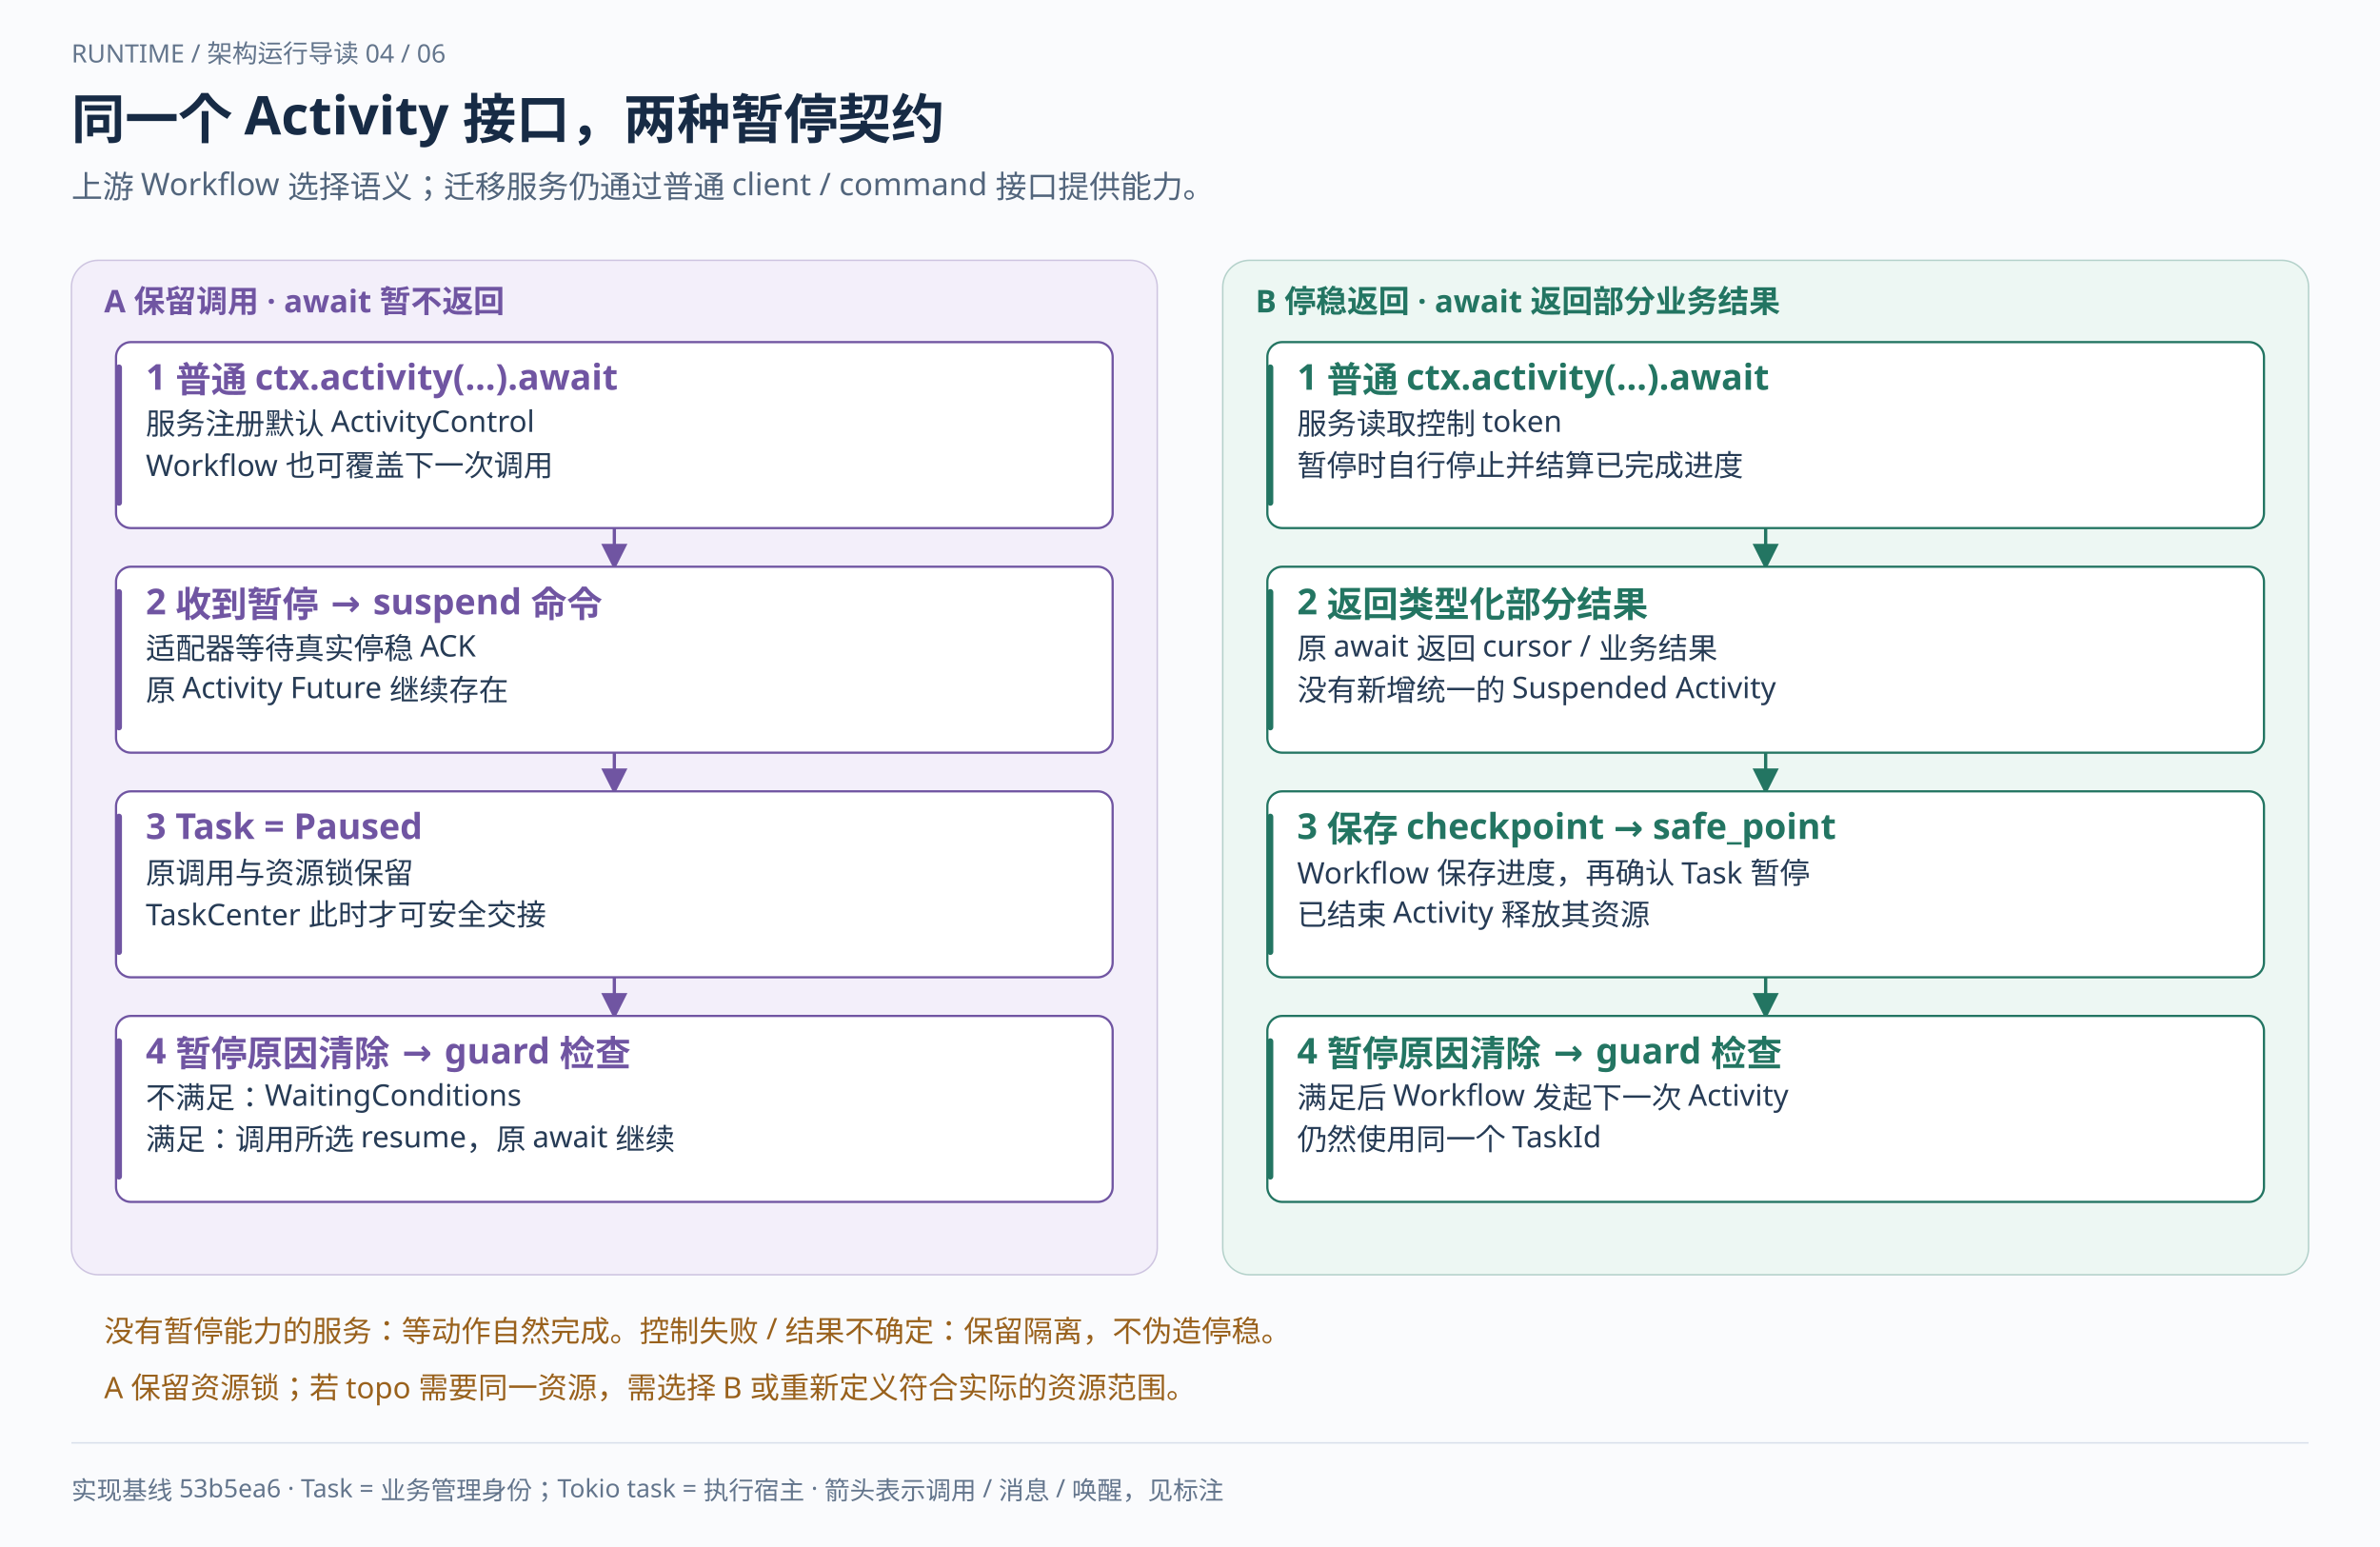
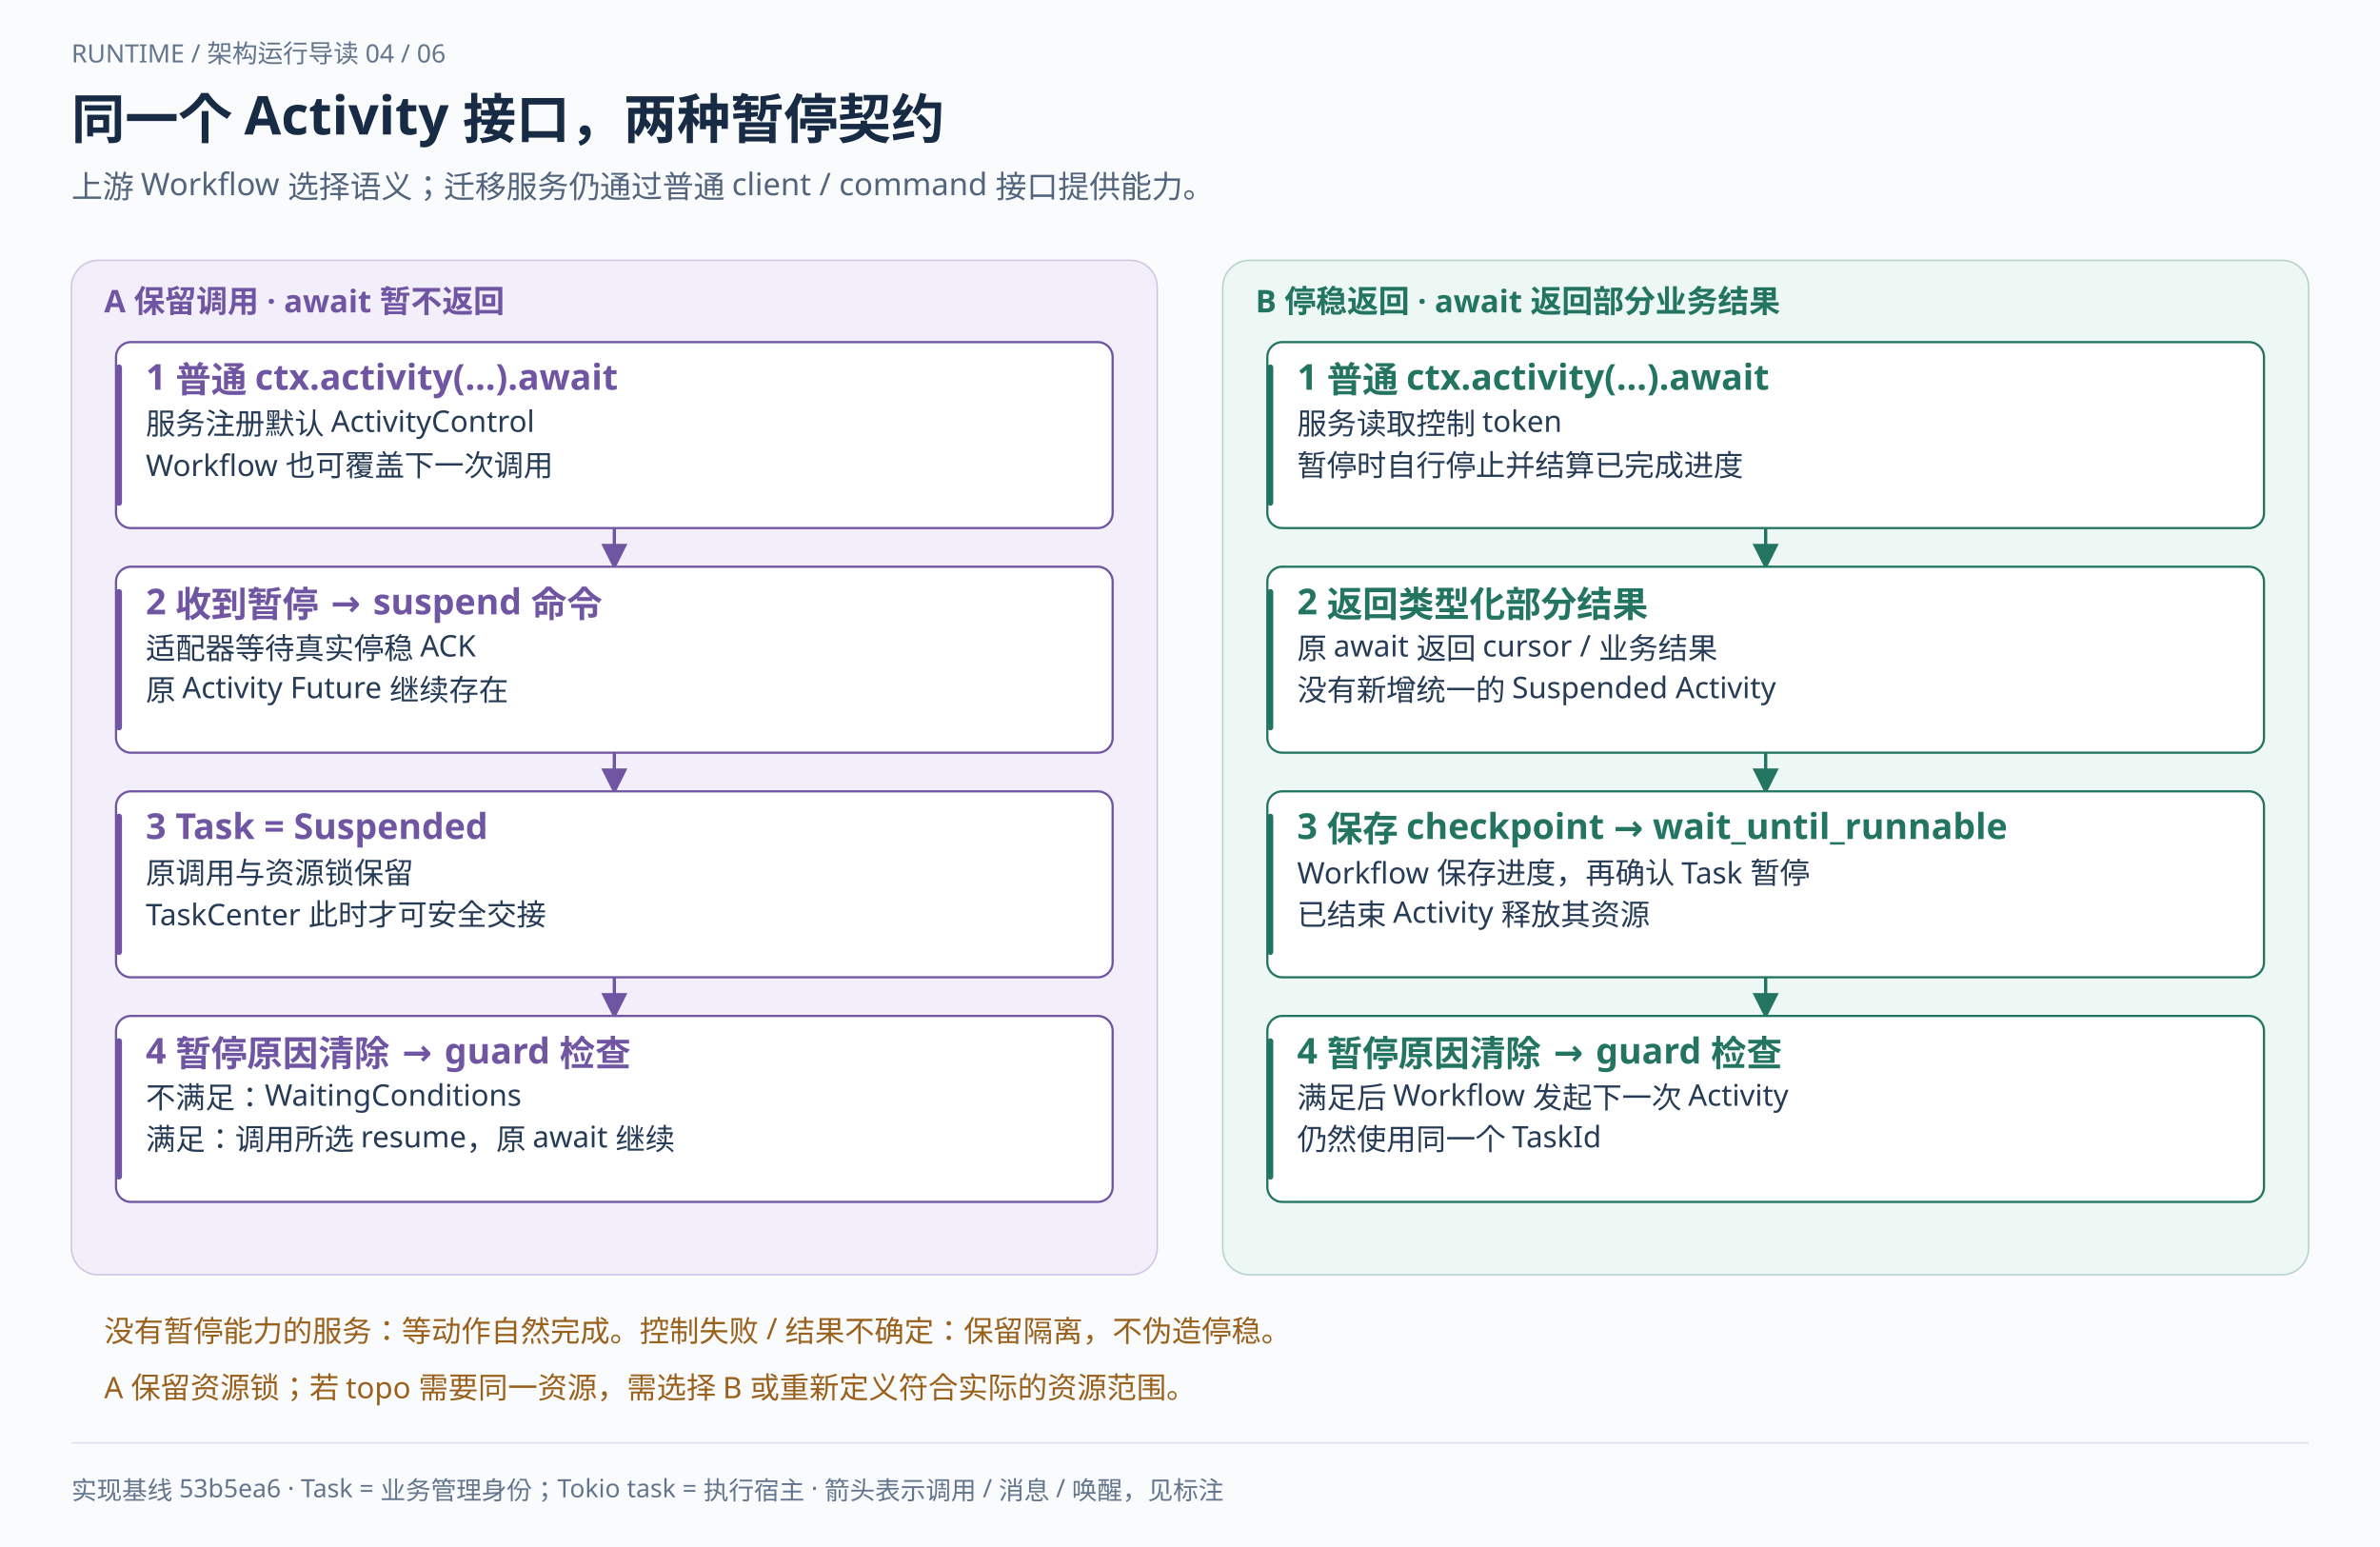
<svg xmlns="http://www.w3.org/2000/svg" width="1600" height="1040" viewBox="0 0 1600 1040" role="img" aria-labelledby="04-pause-title">
  <defs>
    <marker id="04-pause-blue" markerWidth="8" markerHeight="8" refX="7" refY="4" orient="auto">
      <path d="M0 0L8 4L0 8Z" fill="#2459aa" />
    </marker>
    <marker id="04-pause-green" markerWidth="8" markerHeight="8" refX="7" refY="4" orient="auto">
      <path d="M0 0L8 4L0 8Z" fill="#237562" />
    </marker>
    <marker id="04-pause-amber" markerWidth="8" markerHeight="8" refX="7" refY="4" orient="auto">
      <path d="M0 0L8 4L0 8Z" fill="#99611c" />
    </marker>
    <marker id="04-pause-purple" markerWidth="8" markerHeight="8" refX="7" refY="4" orient="auto">
      <path d="M0 0L8 4L0 8Z" fill="#7055a2" />
    </marker>
    <marker id="04-pause-ink" markerWidth="8" markerHeight="8" refX="7" refY="4" orient="auto">
      <path d="M0 0L8 4L0 8Z" fill="#172b45" />
    </marker>
  </defs>
  <style>text{font-family:"Microsoft YaHei","Segoe UI",sans-serif}.component{cursor:pointer}.component:focus{outline:none}.component:focus .card{stroke-width:4}.active .card{stroke:#e08426;stroke-width:4}.dim{opacity:.25}</style>
  <rect width="1600" height="1040" fill="#fafbfd" />
  <text x="48" y="42" font-size="17" fill="#63758c" font-weight="400" text-anchor="start">RUNTIME / 架构运行导读     04 / 06</text>
  <text x="48" y="93" font-size="36" fill="#172b45" font-weight="650" text-anchor="start">同一个 Activity 接口，两种暂停契约</text>
  <text x="48" y="133" font-size="21" fill="#52657c" font-weight="400" text-anchor="start">上游 Workflow 选择语义；迁移服务仍通过普通 client / command 接口提供能力。</text>
  <path d="M48 970H1552" stroke="#d8e0eb" />
  <text x="48" y="1008" font-size="17" fill="#63758c" font-weight="400" text-anchor="start">实现基线 53b5ea6  ·  Task = 业务管理身份；Tokio task = 执行宿主  ·  箭头表示调用 / 消息 / 唤醒，见标注</text>
  <rect x="48" y="175" width="730" height="682" rx="18" fill="#f3effa" stroke="#7055a2" stroke-opacity=".3" />
  <text x="70" y="210" font-size="21" fill="#7055a2" font-weight="650" text-anchor="start">A   保留调用   ·   await 暂不返回</text>
  <rect x="822" y="175" width="730" height="682" rx="18" fill="#edf7f3" stroke="#237562" stroke-opacity=".3" />
  <text x="844" y="210" font-size="21" fill="#237562" font-weight="650" text-anchor="start">B   停稳返回   ·   await 返回部分业务结果</text>
  <g class="component" data-key="a1" tabindex="0" role="button" aria-label="1  普通 ctx.activity(...).await">
    <rect class="card" x="78" y="230" width="670" height="125" rx="10" fill="white" stroke="#7055a2" stroke-width="1.5" />
    <rect x="78" y="245" width="4" height="95" rx="2" fill="#7055a2" />
    <text x="98" y="262" font-size="24" fill="#7055a2" font-weight="650" text-anchor="start">1  普通 ctx.activity(...).await</text>
    <text x="98" y="292" font-size="20" fill="#263b55" font-weight="400" text-anchor="start">服务注册默认 ActivityControl</text>
    <text x="98" y="320" font-size="20" fill="#263b55" font-weight="400" text-anchor="start">Workflow 也可覆盖下一次调用</text>
  </g>
  <path d="M413 355 L413 381" fill="none" stroke="#7055a2" stroke-width="2.2" stroke-dasharray="0" marker-end="url(#04-pause-purple)" />
  <g class="component" data-key="a2" tabindex="0" role="button" aria-label="2  收到暂停 → suspend 命令">
    <rect class="card" x="78" y="381" width="670" height="125" rx="10" fill="white" stroke="#7055a2" stroke-width="1.5" />
    <rect x="78" y="396" width="4" height="95" rx="2" fill="#7055a2" />
    <text x="98" y="413" font-size="24" fill="#7055a2" font-weight="650" text-anchor="start">2  收到暂停 → suspend 命令</text>
    <text x="98" y="443" font-size="20" fill="#263b55" font-weight="400" text-anchor="start">适配器等待真实停稳 ACK</text>
    <text x="98" y="471" font-size="20" fill="#263b55" font-weight="400" text-anchor="start">原 Activity Future 继续存在</text>
  </g>
  <path d="M413 506 L413 532" fill="none" stroke="#7055a2" stroke-width="2.2" stroke-dasharray="0" marker-end="url(#04-pause-purple)" />
-   <g class="component" data-key="a3" tabindex="0" role="button" aria-label="3  Task = Paused">
+   <g class="component" data-key="a3" tabindex="0" role="button" aria-label="3  Task = Suspended">
    <rect class="card" x="78" y="532" width="670" height="125" rx="10" fill="white" stroke="#7055a2" stroke-width="1.5" />
    <rect x="78" y="547" width="4" height="95" rx="2" fill="#7055a2" />
-     <text x="98" y="564" font-size="24" fill="#7055a2" font-weight="650" text-anchor="start">3  Task = Paused</text>
+     <text x="98" y="564" font-size="24" fill="#7055a2" font-weight="650" text-anchor="start">3  Task = Suspended</text>
    <text x="98" y="594" font-size="20" fill="#263b55" font-weight="400" text-anchor="start">原调用与资源锁保留</text>
    <text x="98" y="622" font-size="20" fill="#263b55" font-weight="400" text-anchor="start">TaskCenter 此时才可安全交接</text>
  </g>
  <path d="M413 657 L413 683" fill="none" stroke="#7055a2" stroke-width="2.2" stroke-dasharray="0" marker-end="url(#04-pause-purple)" />
  <g class="component" data-key="a4" tabindex="0" role="button" aria-label="4  暂停原因清除 → guard 检查">
    <rect class="card" x="78" y="683" width="670" height="125" rx="10" fill="white" stroke="#7055a2" stroke-width="1.5" />
    <rect x="78" y="698" width="4" height="95" rx="2" fill="#7055a2" />
    <text x="98" y="715" font-size="24" fill="#7055a2" font-weight="650" text-anchor="start">4  暂停原因清除 → guard 检查</text>
    <text x="98" y="745" font-size="20" fill="#263b55" font-weight="400" text-anchor="start">不满足：WaitingConditions</text>
    <text x="98" y="773" font-size="20" fill="#263b55" font-weight="400" text-anchor="start">满足：调用所选 resume，原 await 继续</text>
  </g>
  <g class="component" data-key="b1" tabindex="0" role="button" aria-label="1  普通 ctx.activity(...).await">
    <rect class="card" x="852" y="230" width="670" height="125" rx="10" fill="white" stroke="#237562" stroke-width="1.5" />
    <rect x="852" y="245" width="4" height="95" rx="2" fill="#237562" />
    <text x="872" y="262" font-size="24" fill="#237562" font-weight="650" text-anchor="start">1  普通 ctx.activity(...).await</text>
    <text x="872" y="292" font-size="20" fill="#263b55" font-weight="400" text-anchor="start">服务读取控制 token</text>
    <text x="872" y="320" font-size="20" fill="#263b55" font-weight="400" text-anchor="start">暂停时自行停止并结算已完成进度</text>
  </g>
  <path d="M1187 355 L1187 381" fill="none" stroke="#237562" stroke-width="2.2" stroke-dasharray="0" marker-end="url(#04-pause-green)" />
  <g class="component" data-key="b2" tabindex="0" role="button" aria-label="2  返回类型化部分结果">
    <rect class="card" x="852" y="381" width="670" height="125" rx="10" fill="white" stroke="#237562" stroke-width="1.5" />
    <rect x="852" y="396" width="4" height="95" rx="2" fill="#237562" />
    <text x="872" y="413" font-size="24" fill="#237562" font-weight="650" text-anchor="start">2  返回类型化部分结果</text>
    <text x="872" y="443" font-size="20" fill="#263b55" font-weight="400" text-anchor="start">原 await 返回 cursor / 业务结果</text>
    <text x="872" y="471" font-size="20" fill="#263b55" font-weight="400" text-anchor="start">没有新增统一的 Suspended Activity</text>
  </g>
  <path d="M1187 506 L1187 532" fill="none" stroke="#237562" stroke-width="2.2" stroke-dasharray="0" marker-end="url(#04-pause-green)" />
-   <g class="component" data-key="b3" tabindex="0" role="button" aria-label="3  保存 checkpoint → safe_point">
+   <g class="component" data-key="b3" tabindex="0" role="button" aria-label="3  保存 checkpoint → wait_until_runnable">
    <rect class="card" x="852" y="532" width="670" height="125" rx="10" fill="white" stroke="#237562" stroke-width="1.5" />
    <rect x="852" y="547" width="4" height="95" rx="2" fill="#237562" />
-     <text x="872" y="564" font-size="24" fill="#237562" font-weight="650" text-anchor="start">3  保存 checkpoint → safe_point</text>
+     <text x="872" y="564" font-size="24" fill="#237562" font-weight="650" text-anchor="start">3  保存 checkpoint → wait_until_runnable</text>
    <text x="872" y="594" font-size="20" fill="#263b55" font-weight="400" text-anchor="start">Workflow 保存进度，再确认 Task 暂停</text>
    <text x="872" y="622" font-size="20" fill="#263b55" font-weight="400" text-anchor="start">已结束 Activity 释放其资源</text>
  </g>
  <path d="M1187 657 L1187 683" fill="none" stroke="#237562" stroke-width="2.2" stroke-dasharray="0" marker-end="url(#04-pause-green)" />
  <g class="component" data-key="b4" tabindex="0" role="button" aria-label="4  暂停原因清除 → guard 检查">
    <rect class="card" x="852" y="683" width="670" height="125" rx="10" fill="white" stroke="#237562" stroke-width="1.5" />
    <rect x="852" y="698" width="4" height="95" rx="2" fill="#237562" />
    <text x="872" y="715" font-size="24" fill="#237562" font-weight="650" text-anchor="start">4  暂停原因清除 → guard 检查</text>
    <text x="872" y="745" font-size="20" fill="#263b55" font-weight="400" text-anchor="start">满足后 Workflow 发起下一次 Activity</text>
    <text x="872" y="773" font-size="20" fill="#263b55" font-weight="400" text-anchor="start">仍然使用同一个 TaskId</text>
  </g>
  <text x="70" y="902" font-size="20" fill="#99611c" font-weight="400" text-anchor="start">没有暂停能力的服务：等动作自然完成。控制失败 / 结果不确定：保留隔离，不伪造停稳。</text>
  <text x="70" y="940" font-size="20" fill="#99611c" font-weight="400" text-anchor="start">A 保留资源锁；若 topo 需要同一资源，需选择 B 或重新定义符合实际的资源范围。</text>
</svg>
